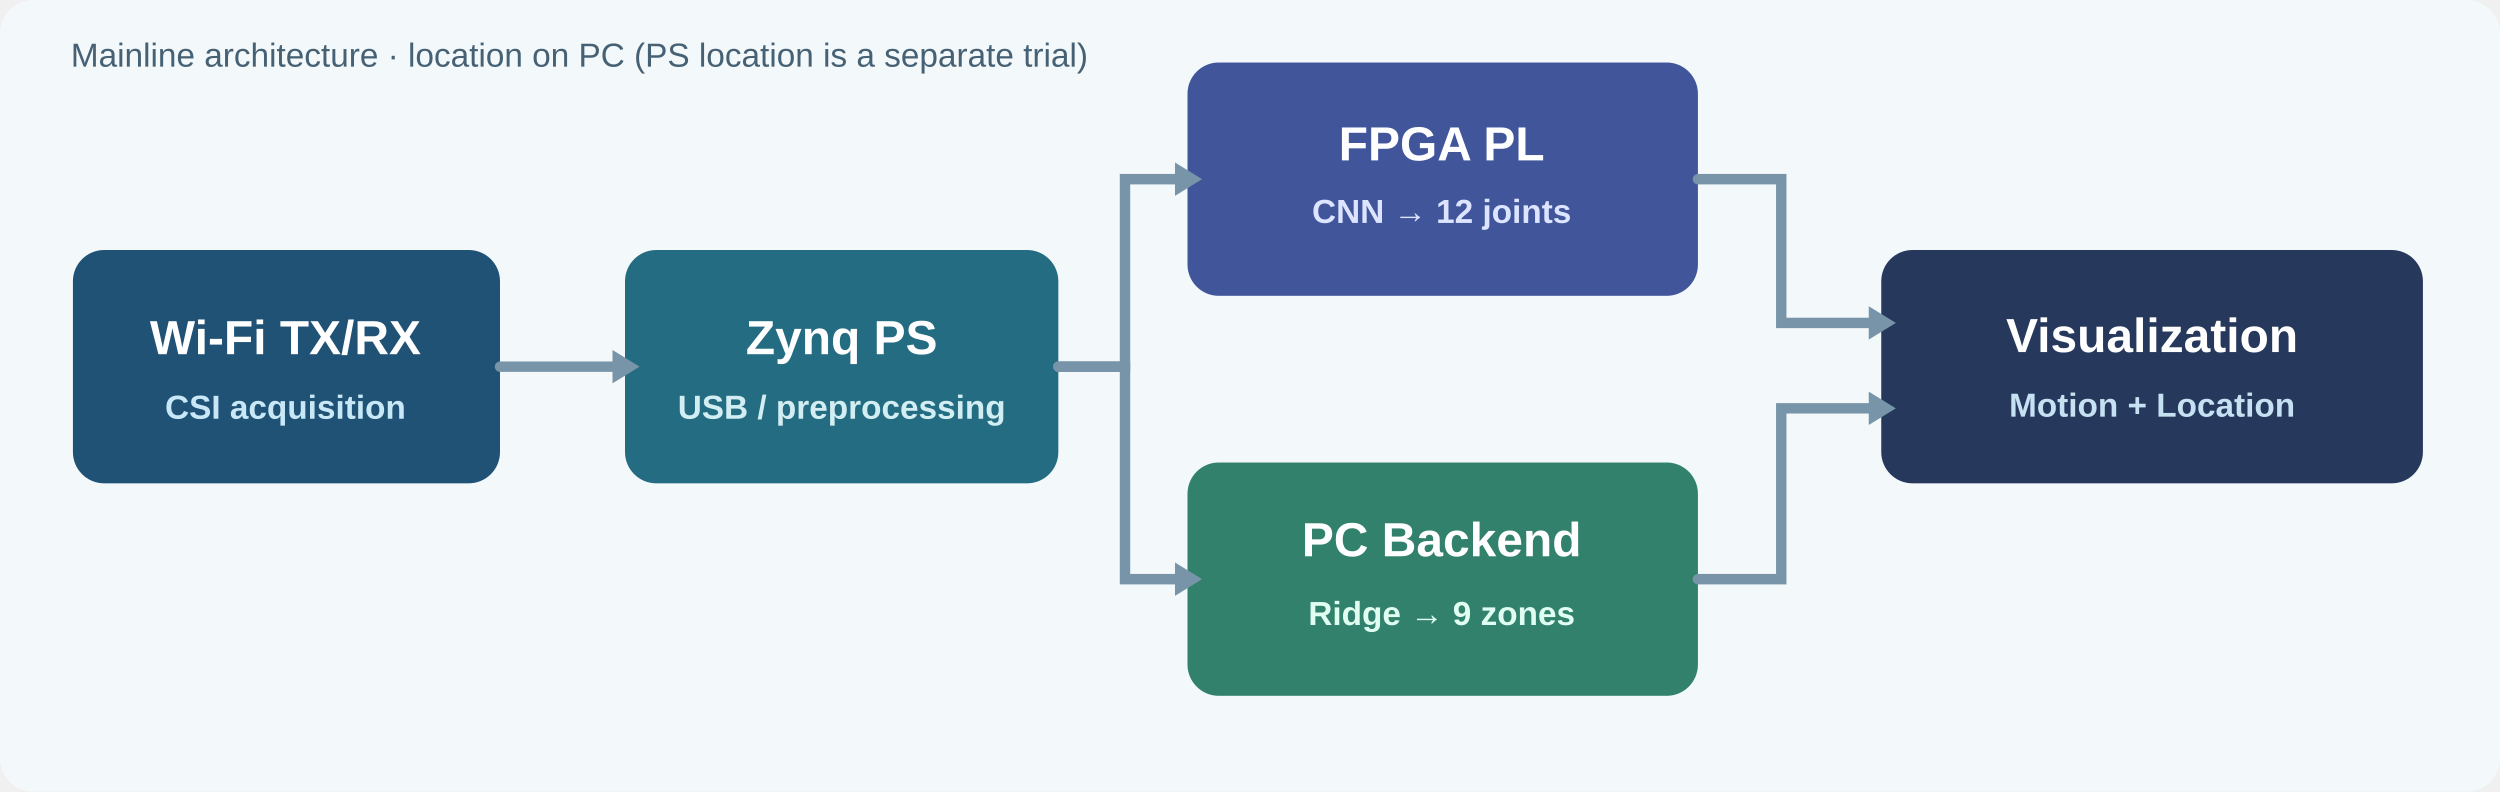
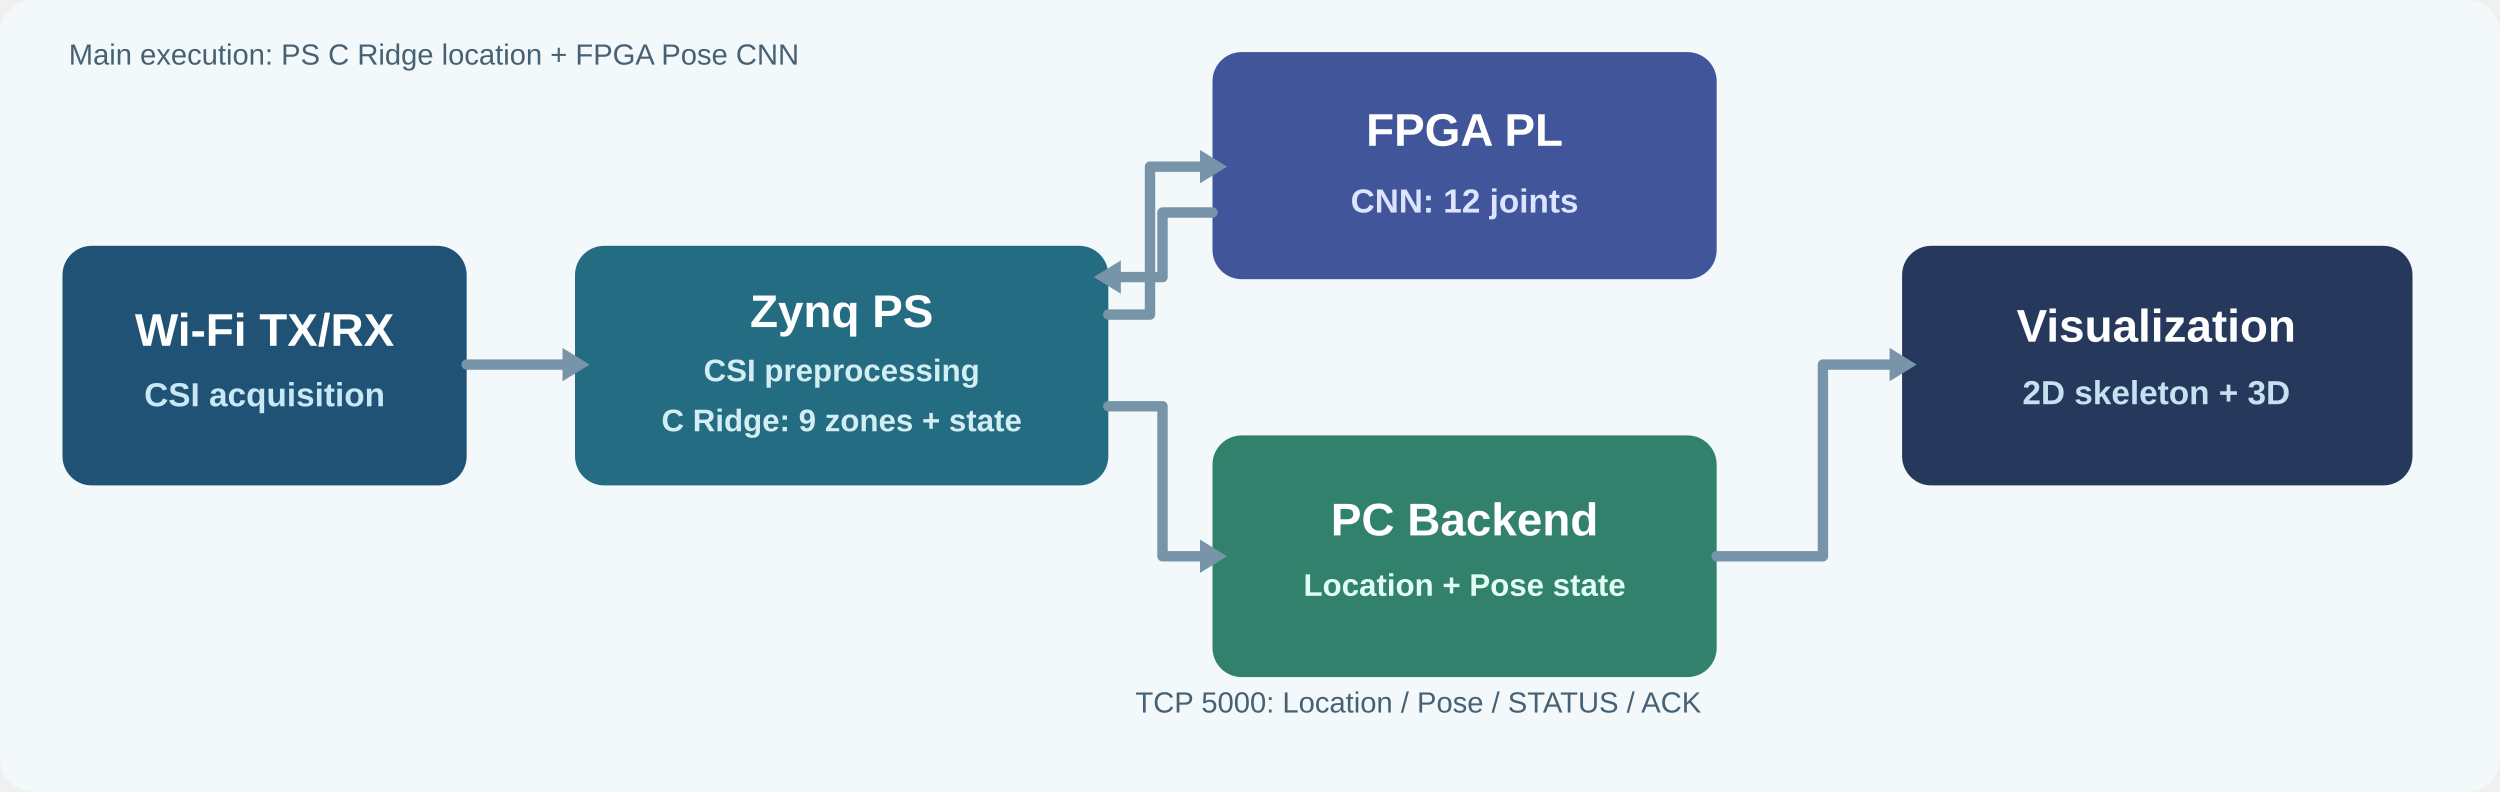
- <svg xmlns="http://www.w3.org/2000/svg" width="1200" height="380" viewBox="0 0 1200 380">
+ <svg xmlns="http://www.w3.org/2000/svg" width="1200" height="380" viewBox="0 0 1200 380" role="img" aria-label="WiSensing: Wi-Fi TX/RX에서 Zynq PS로 CSI를 수집하고, PS C Ridge 위치 추론과 FPGA CNN 자세 추론을 실행한 뒤 TCP 5000으로 PC Backend 및 Frontend에 전송">
  <rect width="1200" height="380" rx="16" fill="#f3f8fb" />
-   <g font-family="Arial,sans-serif" font-size="23" font-weight="bold" text-anchor="middle">
-     <rect x="35" y="120" width="205" height="112" rx="15" fill="#205275" />
-     <text x="137" y="170" fill="white">Wi-Fi TX/RX</text>
-     <text x="137" y="201" fill="#c9e8f7" font-size="16">CSI acquisition</text>
-     <rect x="300" y="120" width="208" height="112" rx="15" fill="#246c82" />
-     <text x="404" y="170" fill="white">Zynq PS</text>
-     <text x="404" y="201" fill="#d2eef3" font-size="16">USB / preprocessing</text>
-     <rect x="570" y="30" width="245" height="112" rx="15" fill="#41559b" />
-     <text x="692" y="77" fill="white">FPGA PL</text>
-     <text x="692" y="107" fill="#dce4ff" font-size="16">CNN → 12 joints</text>
-     <rect x="570" y="222" width="245" height="112" rx="15" fill="#32816c" />
-     <text x="692" y="267" fill="white">PC Backend</text>
-     <text x="692" y="300" fill="#e0fff2" font-size="16">Ridge → 9 zones</text>
-     <rect x="903" y="120" width="260" height="112" rx="15" fill="#26395d" />
-     <text x="1033" y="169" fill="white">Visualization</text>
-     <text x="1033" y="200" fill="#c6e1f1" font-size="16">Motion + Location</text>
+   <g font-family="Arial,sans-serif" text-anchor="middle" font-weight="bold">
+     <rect x="30" y="118" width="194" height="115" rx="14" fill="#205275" />
+     <text x="127" y="166" font-size="22" fill="white">Wi-Fi TX/RX</text>
+     <text x="127" y="195" font-size="16" fill="#c9e8f7">CSI acquisition</text>
+     <rect x="276" y="118" width="256" height="115" rx="14" fill="#246c82" />
+     <text x="404" y="157" font-size="22" fill="white">Zynq PS</text>
+     <text x="404" y="183" font-size="15" fill="#d2eef3">CSI preprocessing</text>
+     <text x="404" y="207" font-size="15" fill="#d2eef3">C Ridge: 9 zones + state</text>
+     <rect x="582" y="25" width="242" height="109" rx="14" fill="#41559b" />
+     <text x="703" y="70" font-size="22" fill="white">FPGA PL</text>
+     <text x="703" y="102" font-size="16" fill="#dce4ff">CNN: 12 joints</text>
+     <rect x="582" y="209" width="242" height="116" rx="14" fill="#32816c" />
+     <text x="703" y="257" font-size="22" fill="white">PC Backend</text>
+     <text x="703" y="286" font-size="15" fill="#e0fff2">Location + Pose state</text>
+     <rect x="913" y="118" width="245" height="115" rx="14" fill="#26395d" />
+     <text x="1035" y="164" font-size="22" fill="white">Visualization</text>
+     <text x="1035" y="194" font-size="16" fill="#c6e1f1">2D skeleton + 3D</text>
  </g>
-   <g fill="none" stroke="#7894a8" stroke-width="5" stroke-linecap="round">
-     <path d="M240 176H300" />
-     <path d="M508 176H540V86H570" />
-     <path d="M508 176H540V278H570" />
-     <path d="M815 86H855V155H903" />
-     <path d="M815 278H855V196H903" />
+   <g fill="none" stroke="#7894a8" stroke-width="5" stroke-linecap="round" stroke-linejoin="round">
+     <path d="M224 175 H276" />
+     <path d="M532 151 H552 V80 H582" />
+     <path d="M582 102 H558 V133 H532" />
+     <path d="M532 195 H558 V267 H582" />
+     <path d="M824 267 H875 V175 H913" />
  </g>
  <g fill="#7894a8">
-     <path d="M294 168l13 8-13 8M564 78l13 8-13 8M564 270l13 8-13 8M897 147l13 8-13 8M897 188l13 8-13 8" />
+     <path d="M270 167 l13 8 -13 8" />
+     <path d="M576 72 l13 8 -13 8" />
+     <path d="M538 125 l-13 8 13 8" />
+     <path d="M576 259 l13 8 -13 8" />
+     <path d="M907 167 l13 8 -13 8" />
  </g>
-   <text x="34" y="32" font-family="Arial,sans-serif" font-size="16" fill="#466174">Mainline architecture · location on PC (PS location is a separate trial)</text>
+   <g font-family="Arial,sans-serif" font-size="14" fill="#466174">
+     <text x="33" y="31">Main execution: PS C Ridge location + FPGA Pose CNN</text>
+     <text x="545" y="342">TCP 5000: Location / Pose / STATUS / ACK</text>
+   </g>
</svg>
